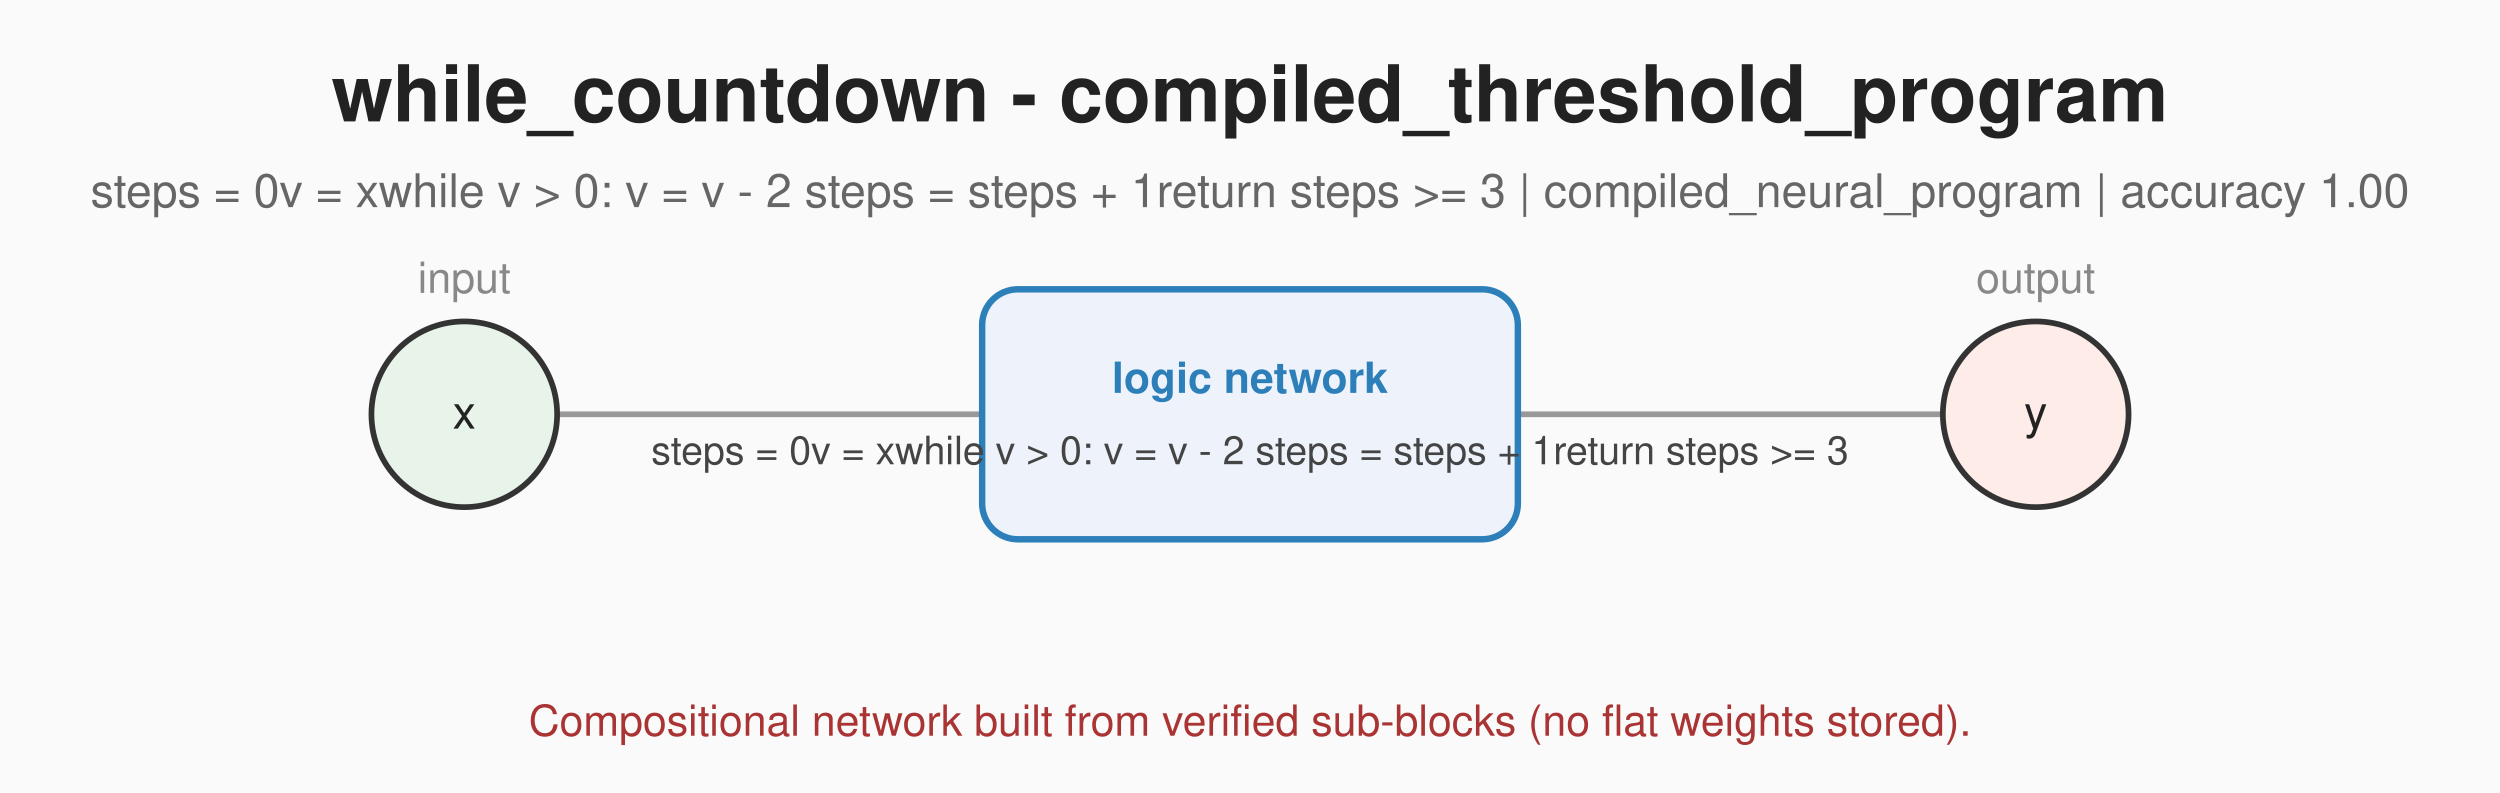
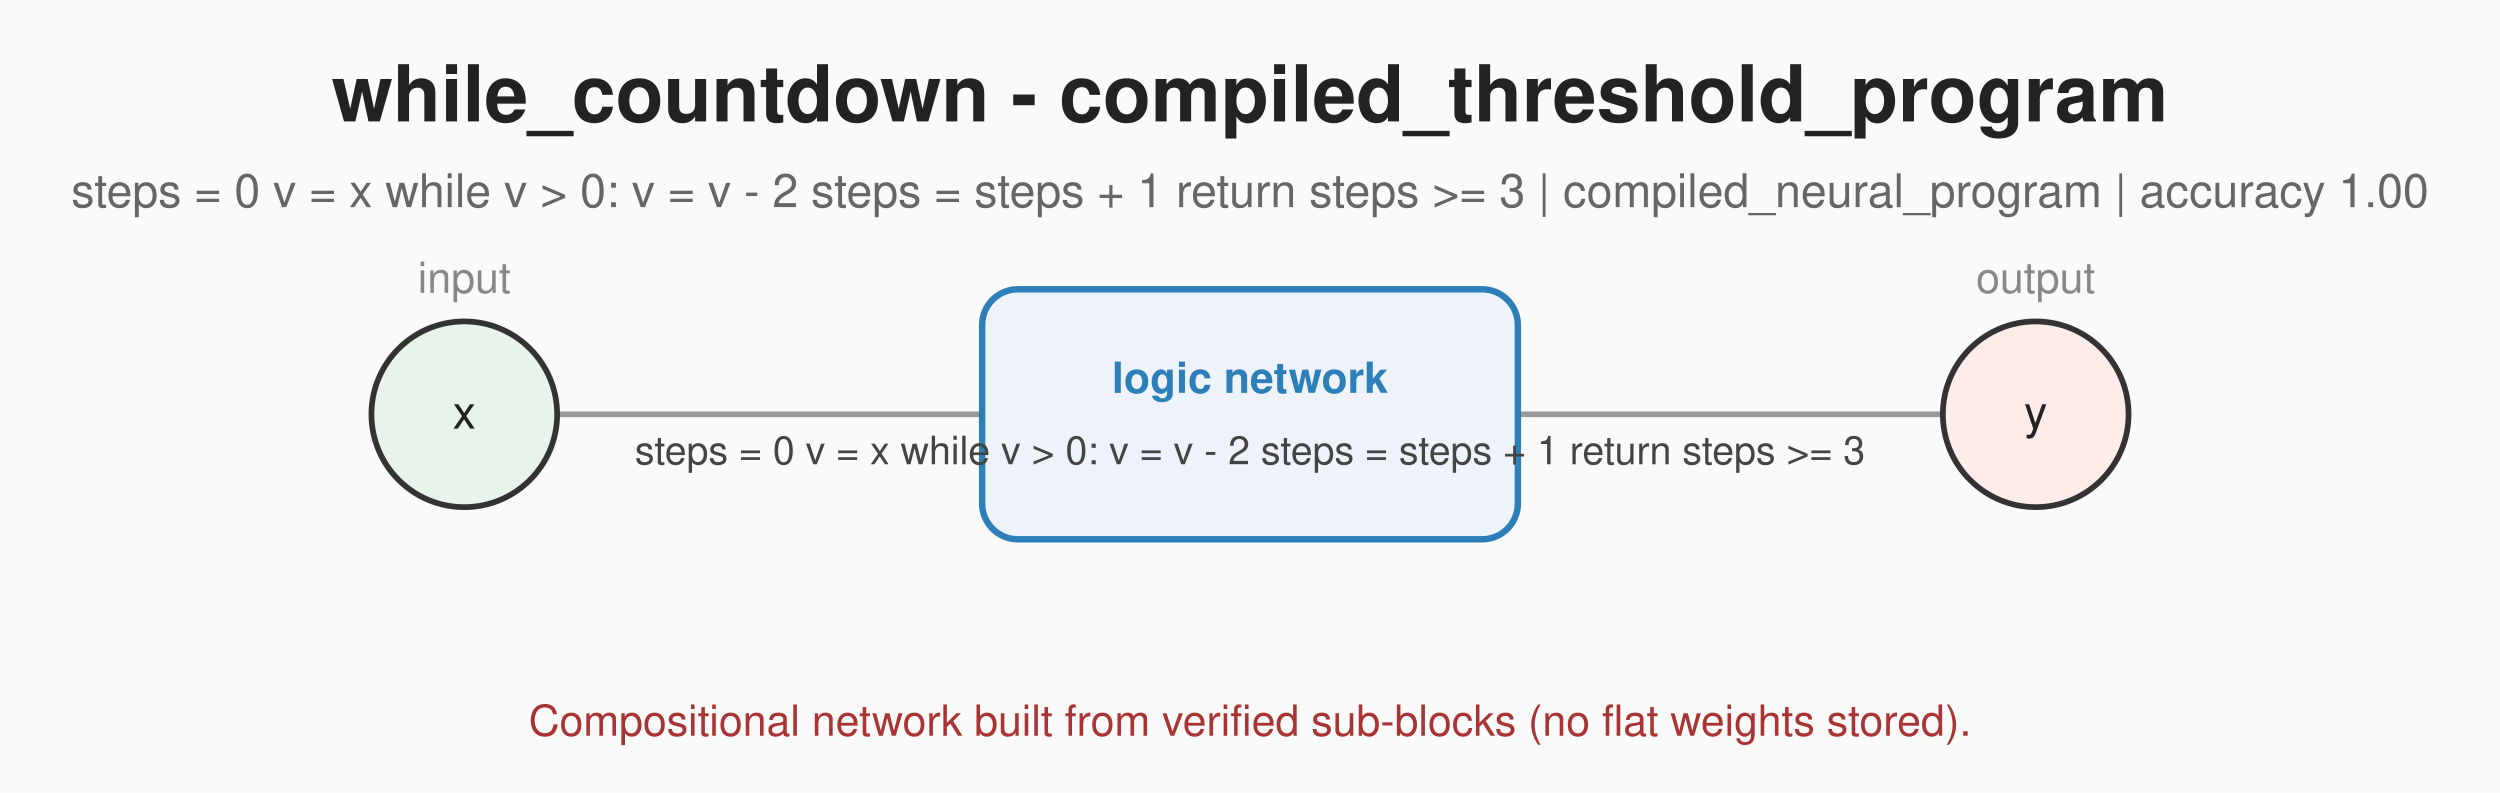
<svg xmlns="http://www.w3.org/2000/svg" width="700" height="222" viewBox="0 0 700 222" font-family="Helvetica, Arial, sans-serif">
  <rect width="700" height="222" fill="#fafafa" />
  <text x="350.0" y="34" text-anchor="middle" font-size="22" font-weight="bold" fill="#222">while_countdown - compiled_threshold_program</text>
  <text x="350.0" y="58" text-anchor="middle" font-size="13" fill="#666">
- steps = 0
- v = x
- while v &gt; 0:
-     v = v - 2
-     steps = steps + 1
- return steps &gt;= 3
-   |  compiled_neural_program  |  accuracy 1.00</text>
+         steps = 0
+         v = x
+         while v &gt; 0:
+             v = v - 2
+             steps = steps + 1
+         return steps &gt;= 3
+           |  compiled_neural_program  |  accuracy 1.00</text>
  <line x1="130.0" y1="116.0" x2="275.0" y2="116.0" stroke="#999" stroke-width="1.6" />
  <line x1="425.0" y1="116.0" x2="570.0" y2="116.0" stroke="#999" stroke-width="1.6" />
  <rect x="275.0" y="81.0" width="150" height="70" rx="10" fill="#eef3fb" stroke="#2c7fb8" stroke-width="1.8" />
  <text x="350.0" y="110.0" text-anchor="middle" font-size="12" fill="#2c7fb8" font-weight="bold">logic network</text>
  <text x="350.0" y="130.0" text-anchor="middle" font-size="11" fill="#444">
- steps = 0
- v = x
- while v &gt; 0:
-     v = v - 2
-     steps = steps + 1
- return steps &gt;= 3
- </text>
+         steps = 0
+         v = x
+         while v &gt; 0:
+             v = v - 2
+             steps = steps + 1
+         return steps &gt;= 3
+         </text>
  <circle cx="130.0" cy="116.0" r="26" fill="#e8f4ea" stroke="#333333" stroke-width="1.6" />
  <text x="130.0" y="120.0" text-anchor="middle" font-size="13" fill="#222">x</text>
  <circle cx="570.0" cy="116.0" r="26" fill="#fdece8" stroke="#333333" stroke-width="1.6" />
  <text x="570.0" y="120.0" text-anchor="middle" font-size="13" fill="#222">y</text>
  <text x="130.0" y="82.0" text-anchor="middle" font-size="12" fill="#888">input</text>
  <text x="570.0" y="82.0" text-anchor="middle" font-size="12" fill="#888">output</text>
  <text x="350.0" y="206" text-anchor="middle" font-size="12" fill="#a33">Compositional network built from verified sub-blocks (no flat weights stored).</text>
</svg>
